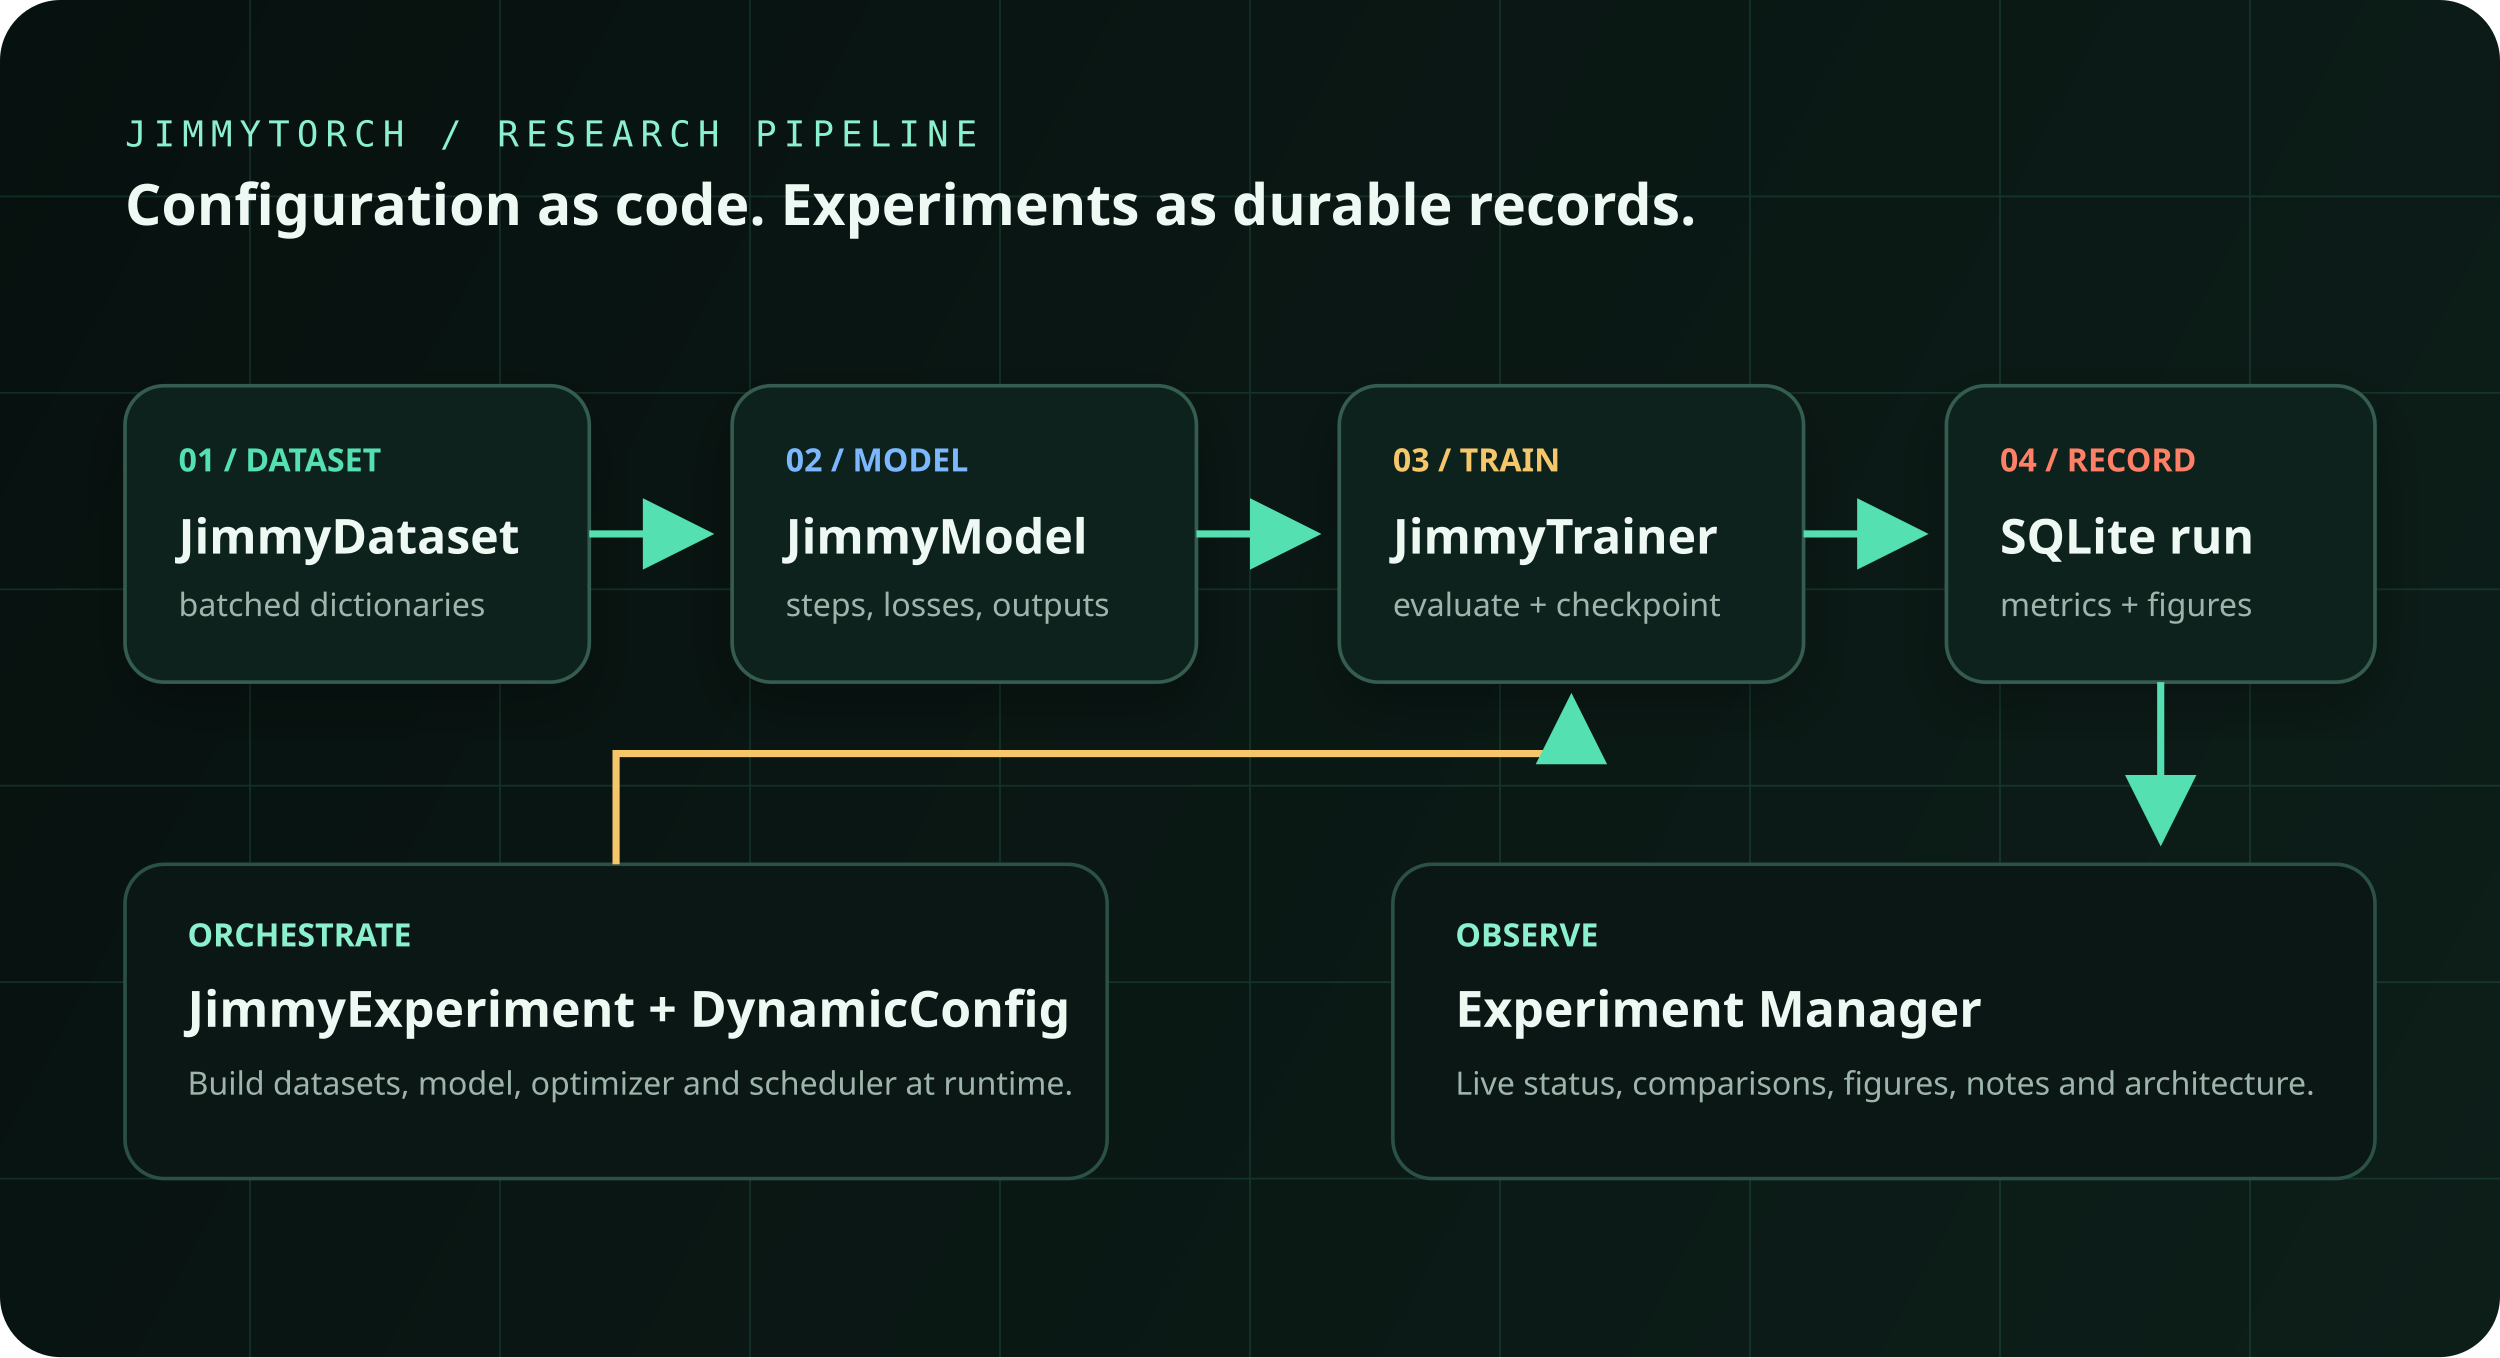
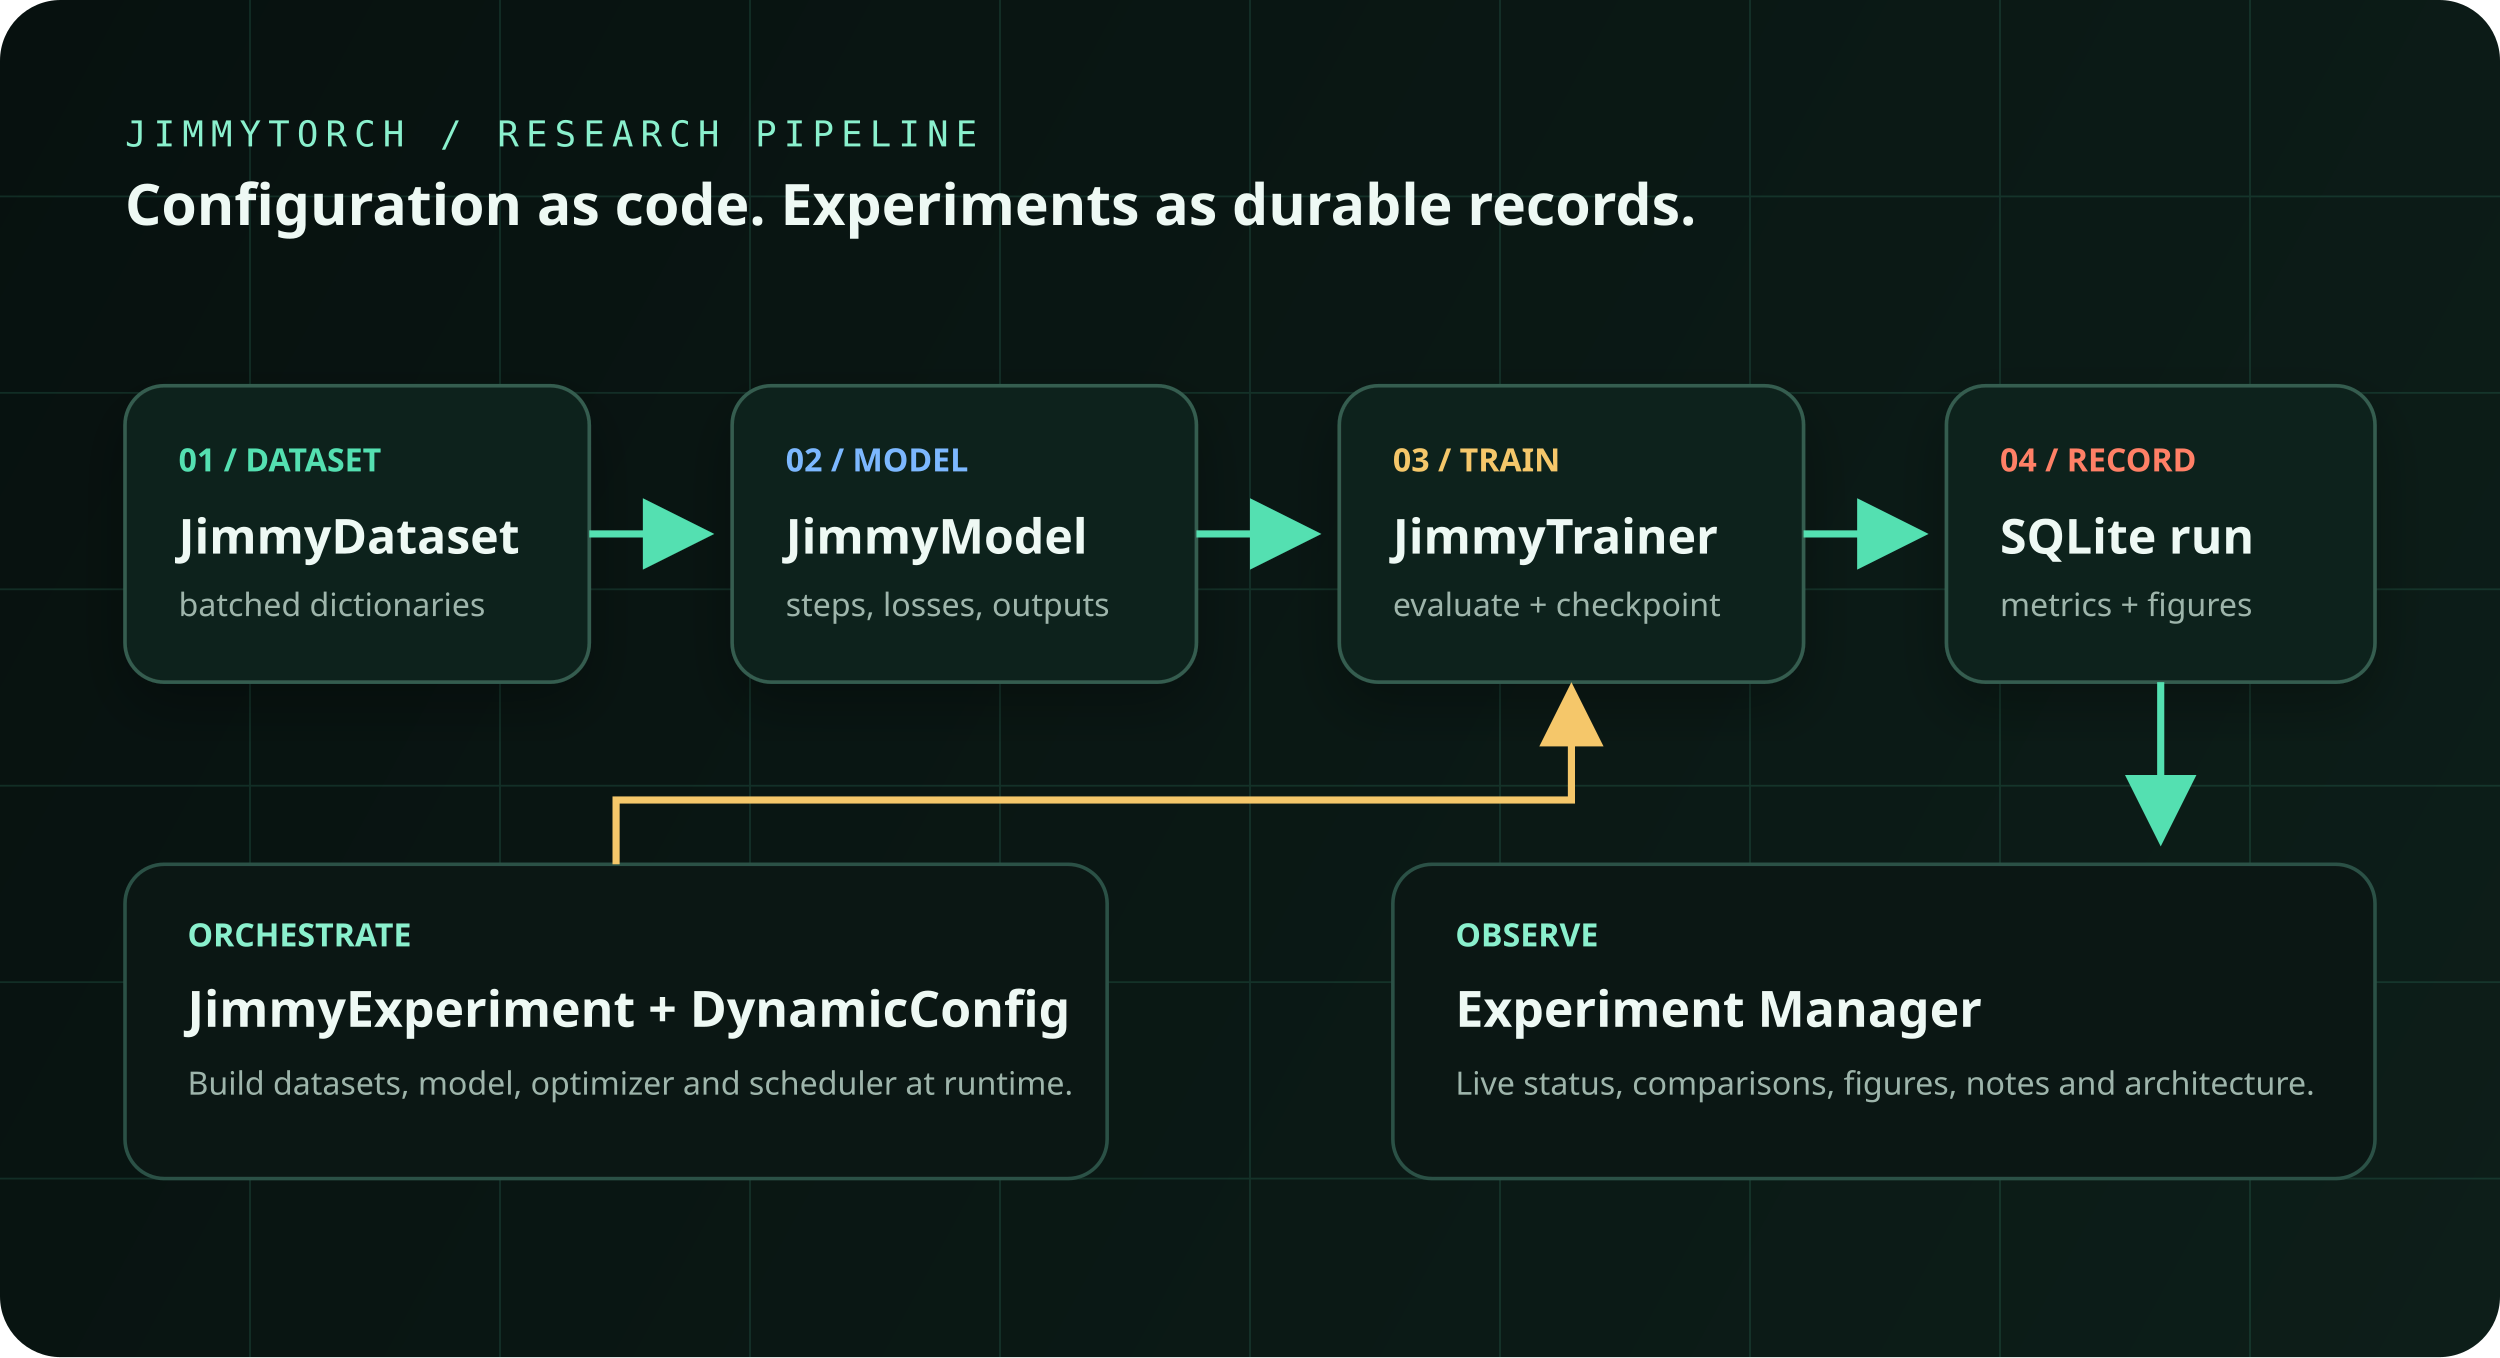
<svg xmlns="http://www.w3.org/2000/svg" viewBox="0 0 1400 760" role="img" aria-labelledby="title desc">
  <defs>
    <linearGradient id="back" x1="0" y1="0" x2="1400" y2="760" gradientUnits="userSpaceOnUse">
      <stop stop-color="#07110F" />
      <stop offset="1" stop-color="#0D1E19" />
    </linearGradient>
    <linearGradient id="green" x1="0" y1="0" x2="1" y2="1">
      <stop stop-color="#8AF0CD" />
      <stop offset="1" stop-color="#25B88D" />
    </linearGradient>
    <marker id="arrow" markerWidth="10" markerHeight="10" refX="8" refY="5" orient="auto">
      <path d="M0 0 10 5 0 10Z" fill="#54E0B1" />
    </marker>
    <filter id="shadow" x="-20%" y="-20%" width="140%" height="140%">
      <feDropShadow dx="0" dy="14" stdDeviation="16" flood-opacity=".28" />
    </filter>
  </defs>
  <rect width="1400" height="760" rx="34" fill="url(#back)" />
  <g opacity=".13" stroke="#54E0B1">
    <path d="M0 110h1400M0 220h1400M0 330h1400M0 440h1400M0 550h1400M0 660h1400" />
    <path d="M140 0v760M280 0v760M420 0v760M560 0v760M700 0v760M840 0v760M980 0v760M1120 0v760M1260 0v760" />
  </g>
  <text x="70" y="82" fill="#8AF0CD" font-family="ui-monospace, monospace" font-size="20" letter-spacing="4">JIMMYTORCH / RESEARCH PIPELINE</text>
  <text x="70" y="126" fill="#EEF9F4" font-family="system-ui, sans-serif" font-size="32" font-weight="700">Configuration as code. Experiments as durable records.</text>
  <g filter="url(#shadow)">
    <rect x="70" y="216" width="260" height="166" rx="22" fill="#11241E" stroke="#345D50" stroke-width="2" />
    <rect x="410" y="216" width="260" height="166" rx="22" fill="#11241E" stroke="#345D50" stroke-width="2" />
    <rect x="750" y="216" width="260" height="166" rx="22" fill="#11241E" stroke="#345D50" stroke-width="2" />
    <rect x="1090" y="216" width="240" height="166" rx="22" fill="#11241E" stroke="#345D50" stroke-width="2" />
  </g>
  <g font-family="system-ui, sans-serif">
    <text x="100" y="264" fill="#54E0B1" font-size="18" font-weight="700">01 / DATASET</text>
    <text x="100" y="310" fill="#EEF9F4" font-size="27" font-weight="700">JimmyDataset</text>
    <text x="100" y="345" fill="#9EB5AB" font-size="18">batched dictionaries</text>
    <text x="440" y="264" fill="#7CB8FF" font-size="18" font-weight="700">02 / MODEL</text>
    <text x="440" y="310" fill="#EEF9F4" font-size="27" font-weight="700">JimmyModel</text>
    <text x="440" y="345" fill="#9EB5AB" font-size="18">steps, losses, outputs</text>
    <text x="780" y="264" fill="#F5C76A" font-size="18" font-weight="700">03 / TRAIN</text>
    <text x="780" y="310" fill="#EEF9F4" font-size="27" font-weight="700">JimmyTrainer</text>
    <text x="780" y="345" fill="#9EB5AB" font-size="18">evaluate + checkpoint</text>
    <text x="1120" y="264" fill="#FF8066" font-size="18" font-weight="700">04 / RECORD</text>
    <text x="1120" y="310" fill="#EEF9F4" font-size="27" font-weight="700">SQLite run</text>
    <text x="1120" y="345" fill="#9EB5AB" font-size="18">metrics + figures</text>
  </g>
  <g fill="none" stroke="#54E0B1" stroke-width="4" marker-end="url(#arrow)">
    <path d="M330 299h62" />
    <path d="M670 299h62" />
    <path d="M1010 299h62" />
  </g>
  <rect x="70" y="484" width="550" height="176" rx="22" fill="#0B1714" stroke="#2B5146" stroke-width="2" />
  <rect x="780" y="484" width="550" height="176" rx="22" fill="#0B1714" stroke="#2B5146" stroke-width="2" />
  <g font-family="system-ui, sans-serif">
    <text x="105" y="530" fill="#8AF0CD" font-size="18" font-weight="700">ORCHESTRATE</text>
    <text x="105" y="575" fill="#EEF9F4" font-size="28" font-weight="700">JimmyExperiment + DynamicConfig</text>
    <text x="105" y="613" fill="#9EB5AB" font-size="18">Build datasets, model, optimizer and scheduler at runtime.</text>
    <text x="815" y="530" fill="#8AF0CD" font-size="18" font-weight="700">OBSERVE</text>
    <text x="815" y="575" fill="#EEF9F4" font-size="28" font-weight="700">Experiment Manager</text>
    <text x="815" y="613" fill="#9EB5AB" font-size="18">Live status, comparisons, figures, notes and architecture.</text>
  </g>
-   <path d="M345 484V422h535v-26" fill="none" stroke="#F5C76A" stroke-width="4" marker-end="url(#arrow)" />
+   <path d="M345 484V448h535v-48" fill="none" stroke="#F5C76A" stroke-width="4" />
+   <path d="M880 382 862 418h36Z" fill="#F5C76A" />
  <path d="M1210 382v84" fill="none" stroke="#54E0B1" stroke-width="4" marker-end="url(#arrow)" />
</svg>
